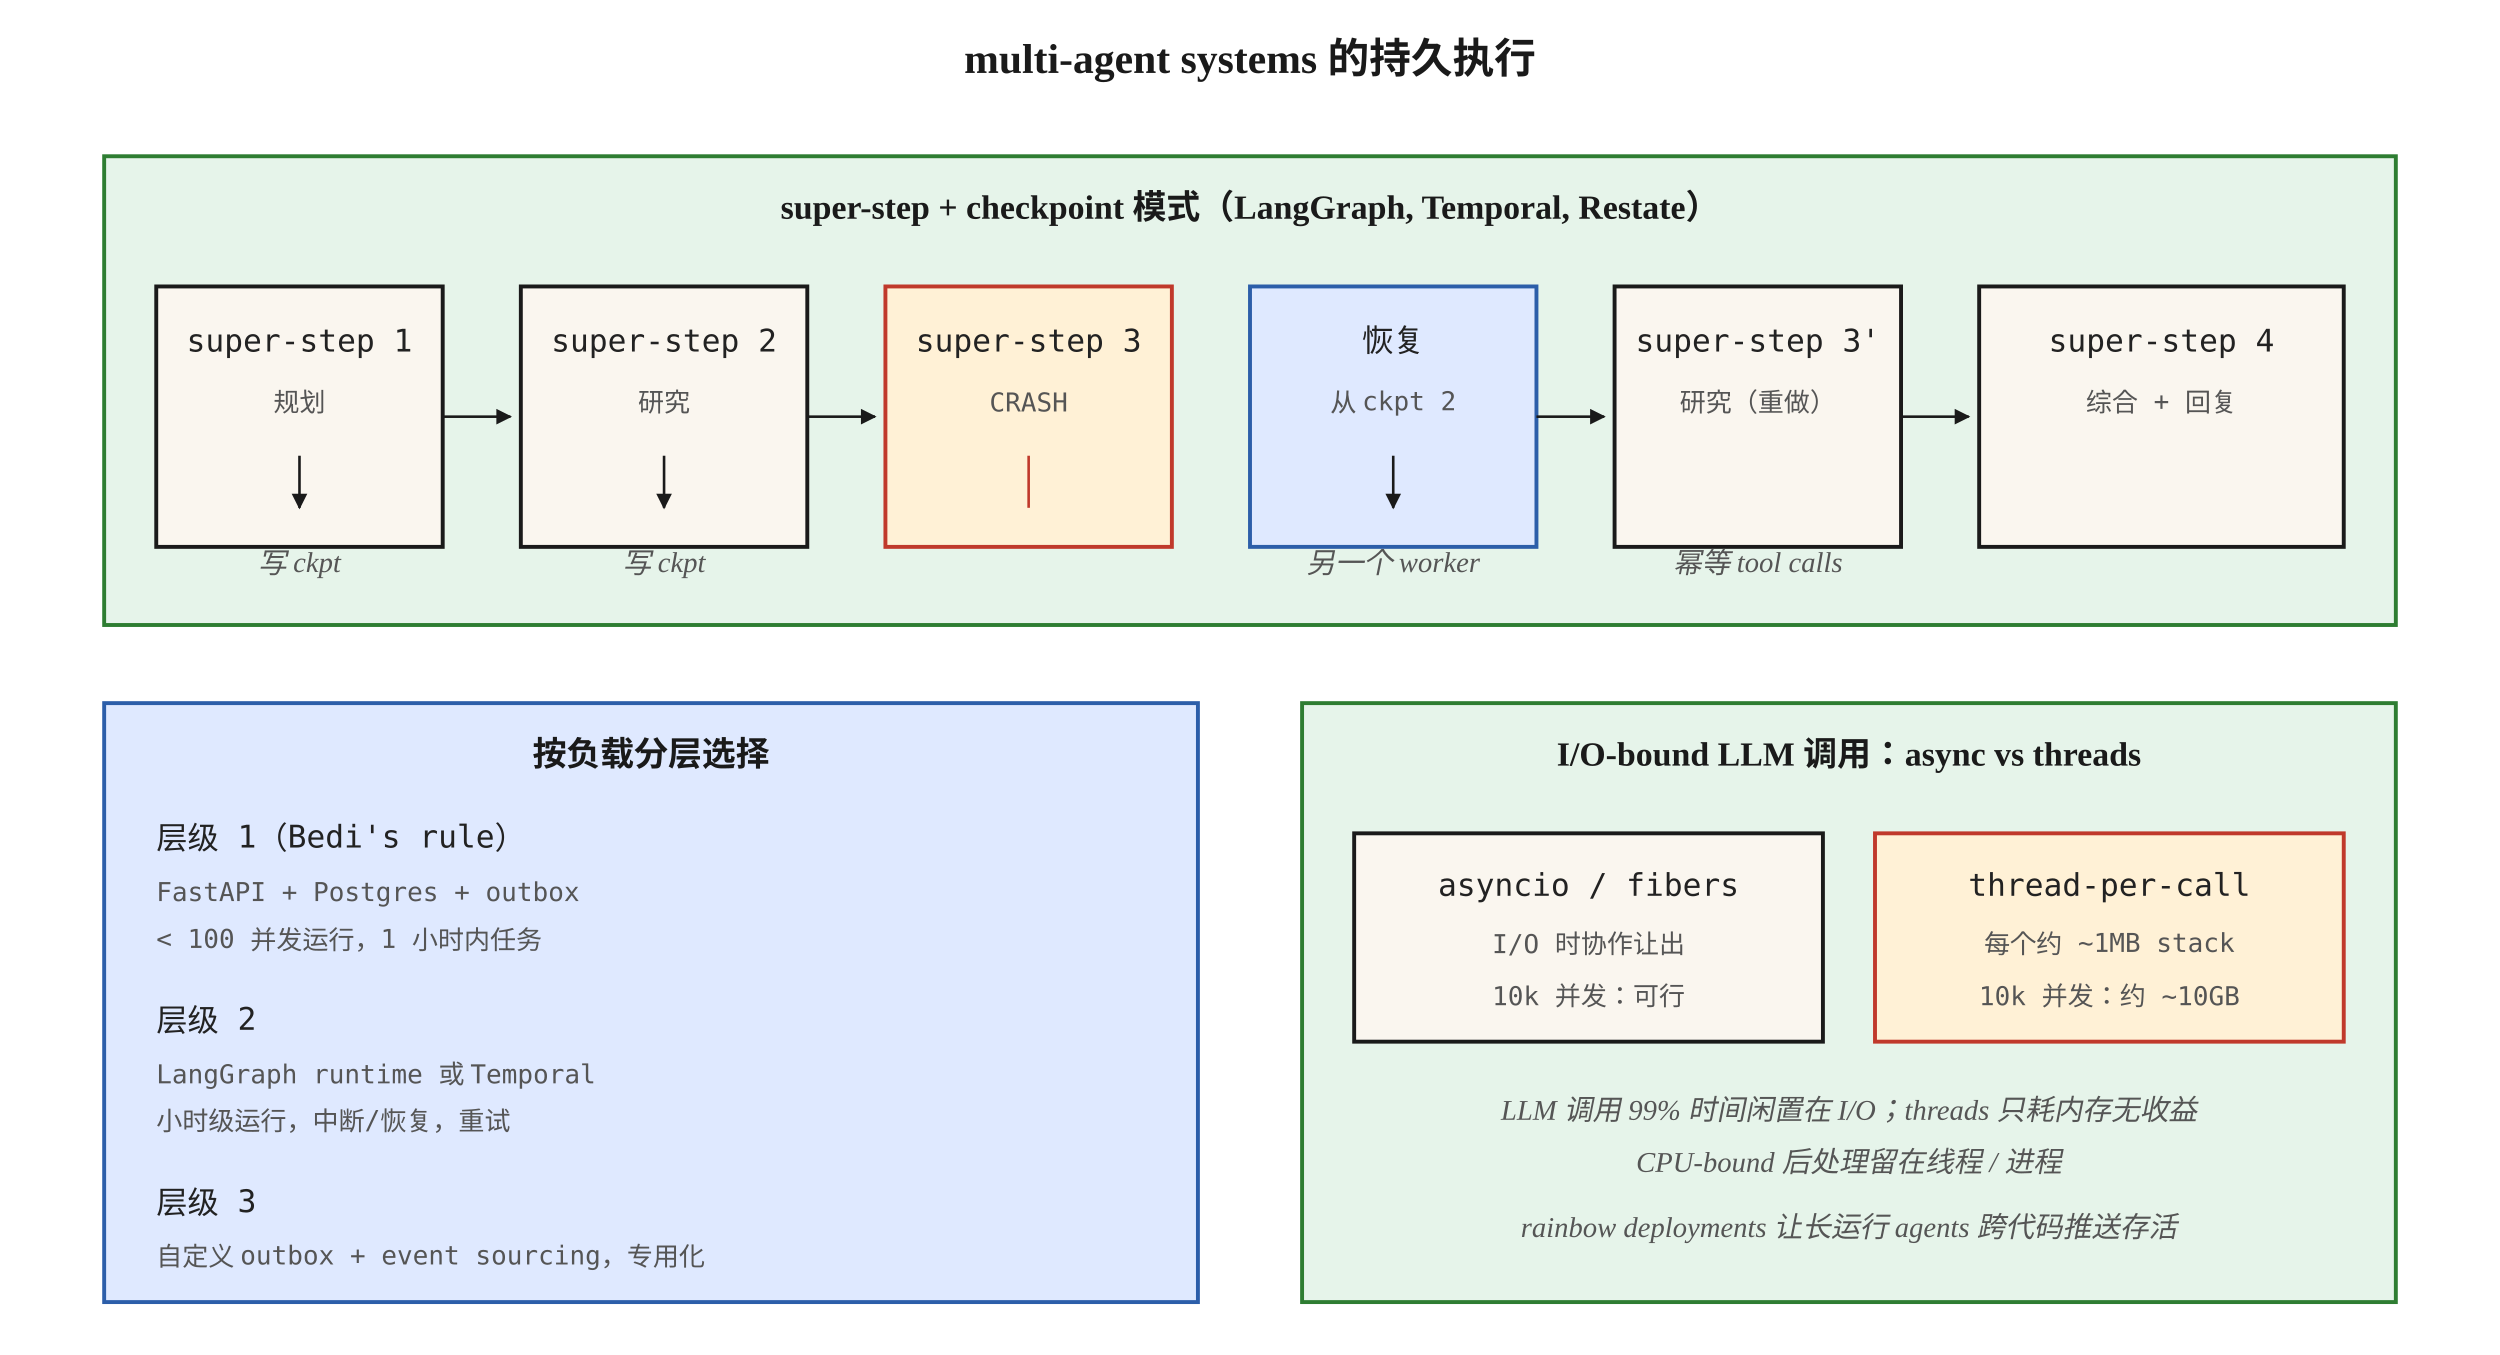
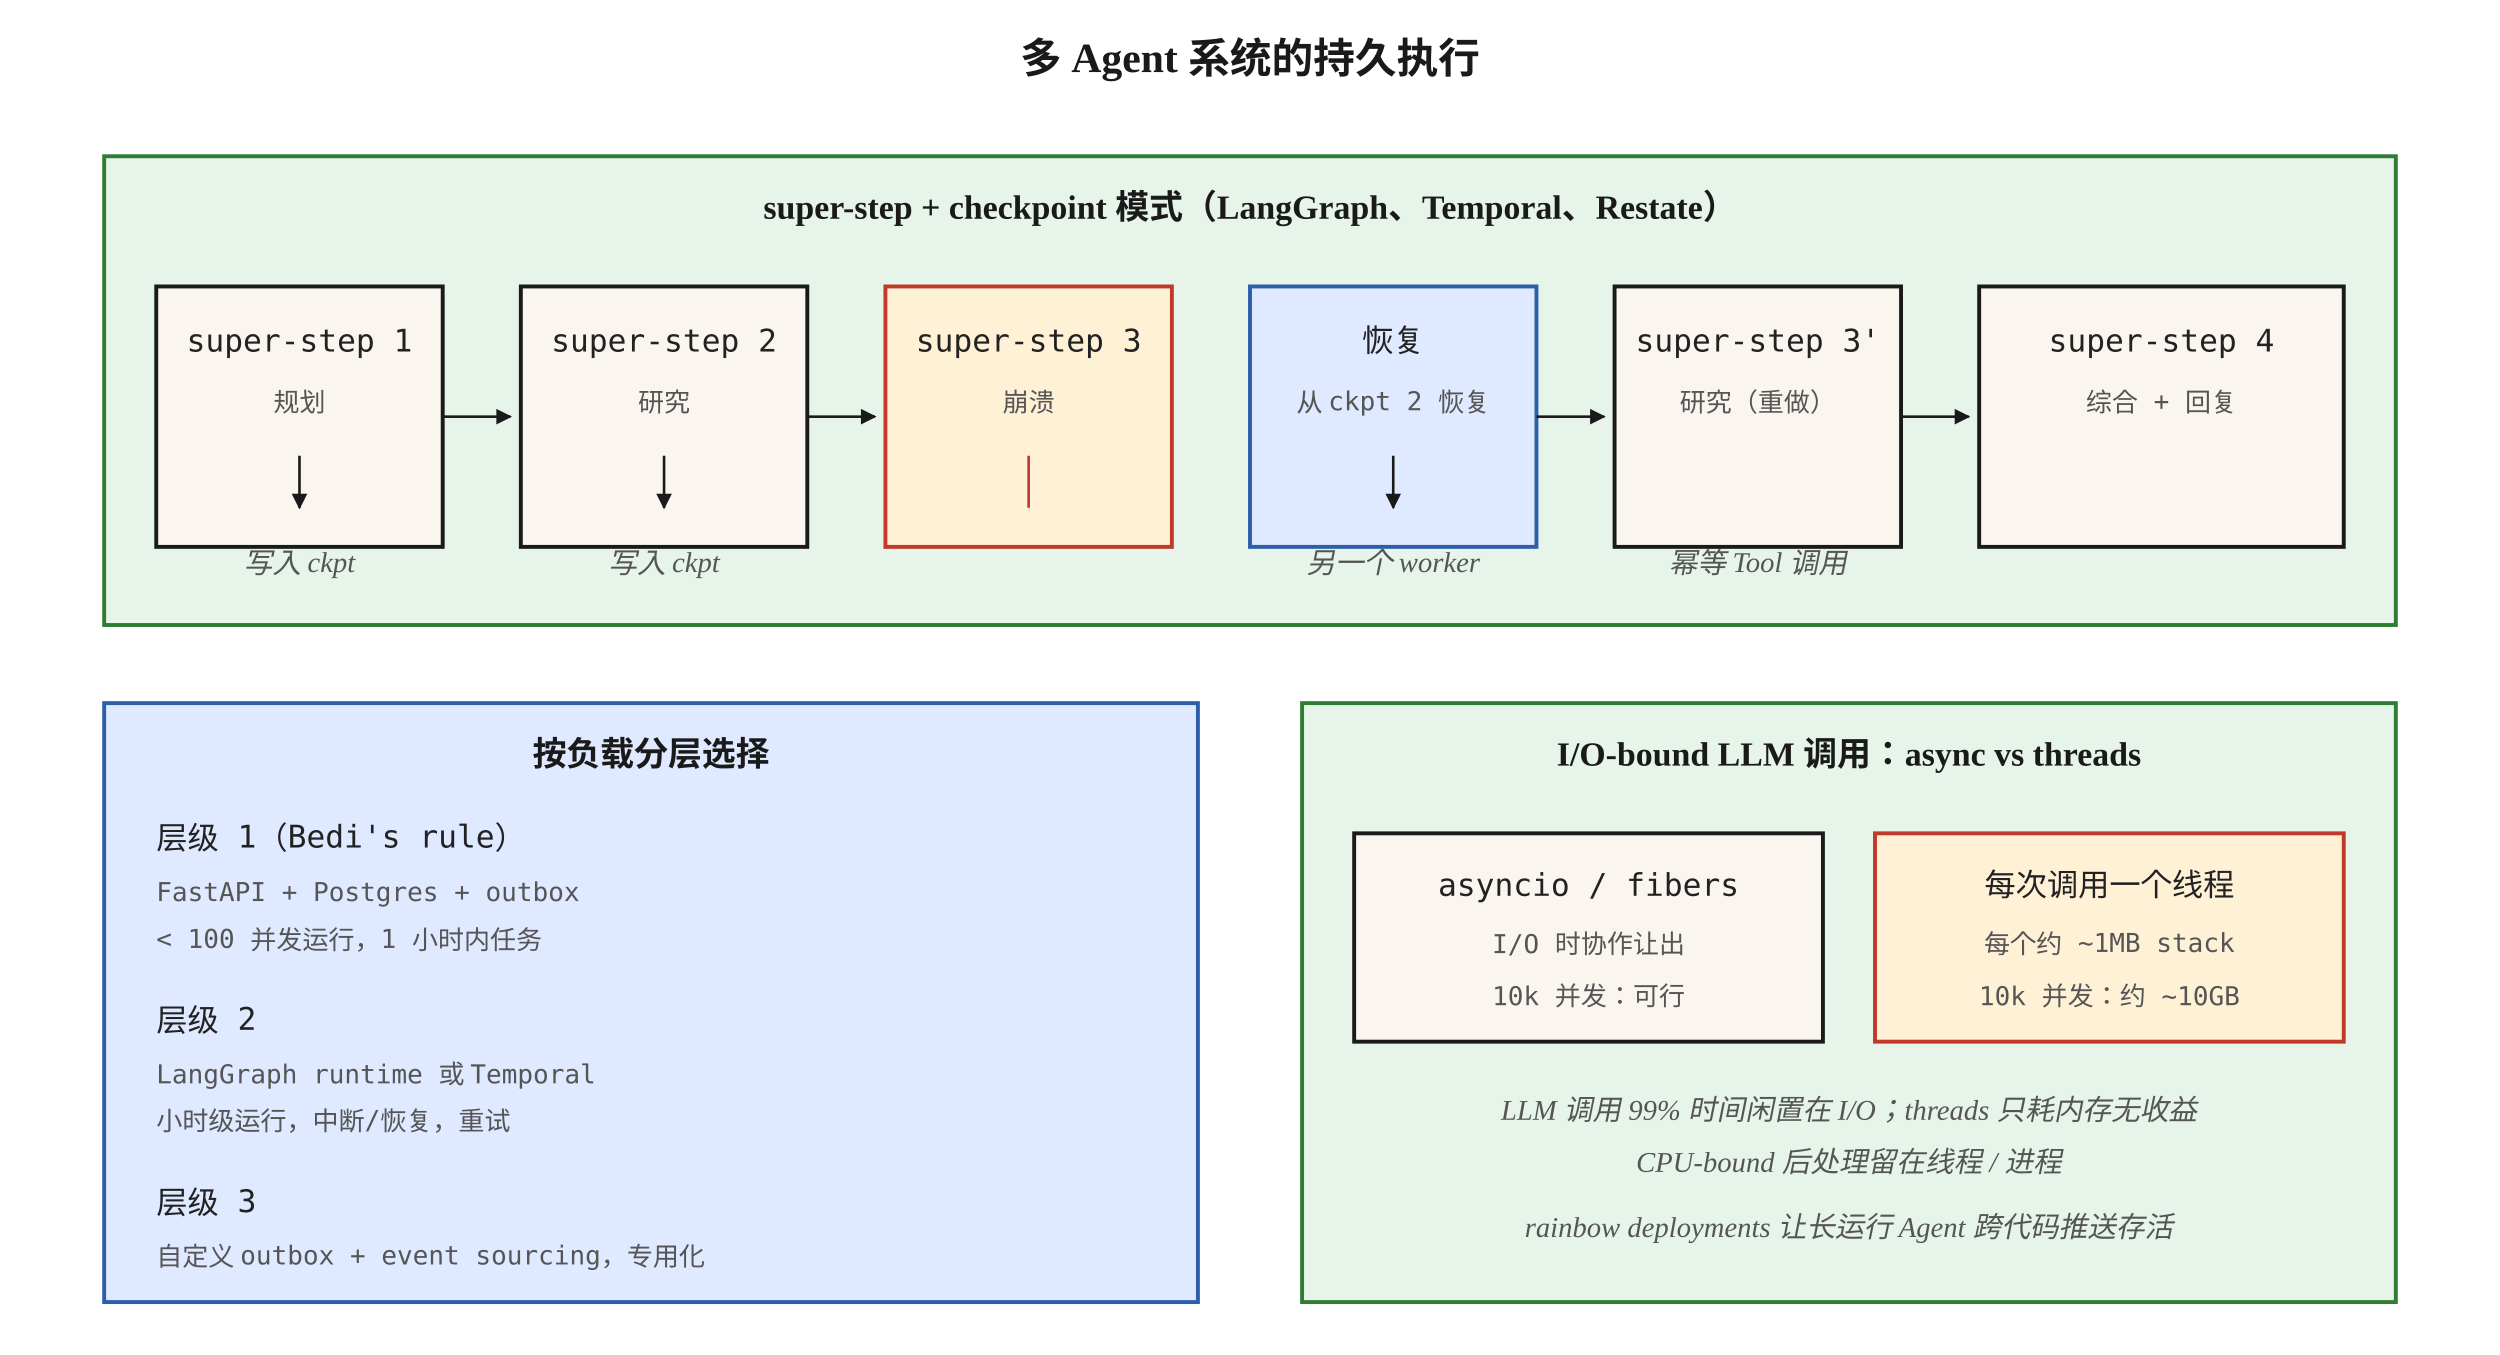
<svg xmlns="http://www.w3.org/2000/svg" viewBox="0 0 960 520" font-family="Georgia, 'Times New Roman', serif">
  <defs>
    <marker id="arrow" viewBox="0 0 10 10" refX="9" refY="5" markerWidth="6" markerHeight="6" orient="auto">
      <path d="M0,0 L10,5 L0,10 z" fill="#1a1a1a" />
    </marker>
    <style>
      .box { fill: #faf6ef; stroke: #1a1a1a; stroke-width: 1.5; }
      .hot { fill: #fff1d6; stroke: #c0392b; stroke-width: 1.5; }
      .cool { fill: #e6f4ea; stroke: #2e7d32; stroke-width: 1.5; }
      .cold { fill: #dfe9ff; stroke: #2c5ea9; stroke-width: 1.5; }
      .title { font-size: 16px; font-weight: 700; fill: #1a1a1a; }
      .head { font-size: 13px; font-weight: 700; fill: #1a1a1a; }
      .step { font-size: 12px; font-family: 'Menlo', monospace; fill: #222; }
      .small { font-size: 10px; font-family: 'Menlo', monospace; fill: #555; }
      .caption { font-size: 11px; fill: #555; font-style: italic; }
    </style>
  </defs>
-   <text x="480" y="28" text-anchor="middle" class="title">multi-agent systems 的持久执行</text>
+   <text x="480" y="28" text-anchor="middle" class="title">多 Agent 系统的持久执行</text>
  <rect x="40" y="60" width="880" height="180" class="cool" />
-   <text x="480" y="84" text-anchor="middle" class="head">super-step + checkpoint 模式（LangGraph, Temporal, Restate）</text>
+   <text x="480" y="84" text-anchor="middle" class="head">super-step + checkpoint 模式（LangGraph、Temporal、Restate）</text>
  <rect x="60" y="110" width="110" height="100" class="box" />
  <text x="115" y="135" text-anchor="middle" class="step">super-step 1</text>
  <text x="115" y="158" text-anchor="middle" class="small">规划</text>
  <line x1="115" y1="175" x2="115" y2="195" stroke="#1a1a1a" marker-end="url(#arrow)" />
-   <text x="115" y="220" text-anchor="middle" class="caption">写 ckpt</text>
+   <text x="115" y="220" text-anchor="middle" class="caption">写入 ckpt</text>
  <rect x="200" y="110" width="110" height="100" class="box" />
  <text x="255" y="135" text-anchor="middle" class="step">super-step 2</text>
  <text x="255" y="158" text-anchor="middle" class="small">研究</text>
  <line x1="255" y1="175" x2="255" y2="195" stroke="#1a1a1a" marker-end="url(#arrow)" />
-   <text x="255" y="220" text-anchor="middle" class="caption">写 ckpt</text>
+   <text x="255" y="220" text-anchor="middle" class="caption">写入 ckpt</text>
  <rect x="340" y="110" width="110" height="100" class="hot" />
  <text x="395" y="135" text-anchor="middle" class="step">super-step 3</text>
-   <text x="395" y="158" text-anchor="middle" class="small">CRASH</text>
+   <text x="395" y="158" text-anchor="middle" class="small">崩溃</text>
  <line x1="395" y1="175" x2="395" y2="195" stroke="#c0392b" />
  <rect x="480" y="110" width="110" height="100" class="cold" />
  <text x="535" y="135" text-anchor="middle" class="step">恢复</text>
-   <text x="535" y="158" text-anchor="middle" class="small">从 ckpt 2</text>
+   <text x="535" y="158" text-anchor="middle" class="small">从 ckpt 2 恢复</text>
  <line x1="535" y1="175" x2="535" y2="195" stroke="#1a1a1a" marker-end="url(#arrow)" />
  <text x="535" y="220" text-anchor="middle" class="caption">另一个 worker</text>
  <rect x="620" y="110" width="110" height="100" class="box" />
  <text x="675" y="135" text-anchor="middle" class="step">super-step 3'</text>
  <text x="675" y="158" text-anchor="middle" class="small">研究（重做）</text>
-   <text x="675" y="220" text-anchor="middle" class="caption">幂等 tool calls</text>
+   <text x="675" y="220" text-anchor="middle" class="caption">幂等 Tool 调用</text>
  <rect x="760" y="110" width="140" height="100" class="box" />
  <text x="830" y="135" text-anchor="middle" class="step">super-step 4</text>
  <text x="830" y="158" text-anchor="middle" class="small">综合 + 回复</text>
  <line x1="170" y1="160" x2="196" y2="160" stroke="#1a1a1a" marker-end="url(#arrow)" />
  <line x1="310" y1="160" x2="336" y2="160" stroke="#1a1a1a" marker-end="url(#arrow)" />
  <line x1="590" y1="160" x2="616" y2="160" stroke="#1a1a1a" marker-end="url(#arrow)" />
  <line x1="730" y1="160" x2="756" y2="160" stroke="#1a1a1a" marker-end="url(#arrow)" />
  <rect x="40" y="270" width="420" height="230" class="cold" />
  <text x="250" y="294" text-anchor="middle" class="head">按负载分层选择</text>
  <text x="60" y="326" class="step">层级 1（Bedi's rule）</text>
  <text x="60" y="346" class="small">FastAPI + Postgres + outbox</text>
  <text x="60" y="364" class="small">&lt; 100 并发运行，1 小时内任务</text>
  <text x="60" y="396" class="step">层级 2</text>
  <text x="60" y="416" class="small">LangGraph runtime 或 Temporal</text>
  <text x="60" y="434" class="small">小时级运行，中断/恢复，重试</text>
  <text x="60" y="466" class="step">层级 3</text>
  <text x="60" y="486" class="small">自定义 outbox + event sourcing，专用化</text>
  <rect x="500" y="270" width="420" height="230" class="cool" />
  <text x="710" y="294" text-anchor="middle" class="head">I/O-bound LLM 调用：async vs threads</text>
  <rect x="520" y="320" width="180" height="80" class="box" />
  <text x="610" y="344" text-anchor="middle" class="step">asyncio / fibers</text>
  <text x="610" y="366" text-anchor="middle" class="small">I/O 时协作让出</text>
  <text x="610" y="386" text-anchor="middle" class="small">10k 并发：可行</text>
  <rect x="720" y="320" width="180" height="80" class="hot" />
-   <text x="810" y="344" text-anchor="middle" class="step">thread-per-call</text>
+   <text x="810" y="344" text-anchor="middle" class="step">每次调用一个线程</text>
  <text x="810" y="366" text-anchor="middle" class="small">每个约 ~1MB stack</text>
  <text x="810" y="386" text-anchor="middle" class="small">10k 并发：约 ~10GB</text>
  <text x="710" y="430" text-anchor="middle" class="caption">LLM 调用 99% 时间闲置在 I/O；threads 只耗内存无收益</text>
  <text x="710" y="450" text-anchor="middle" class="caption">CPU-bound 后处理留在线程 / 进程</text>
-   <text x="710" y="475" text-anchor="middle" class="caption">rainbow deployments 让长运行 agents 跨代码推送存活</text>
+   <text x="710" y="475" text-anchor="middle" class="caption">rainbow deployments 让长运行 Agent 跨代码推送存活</text>
</svg>
